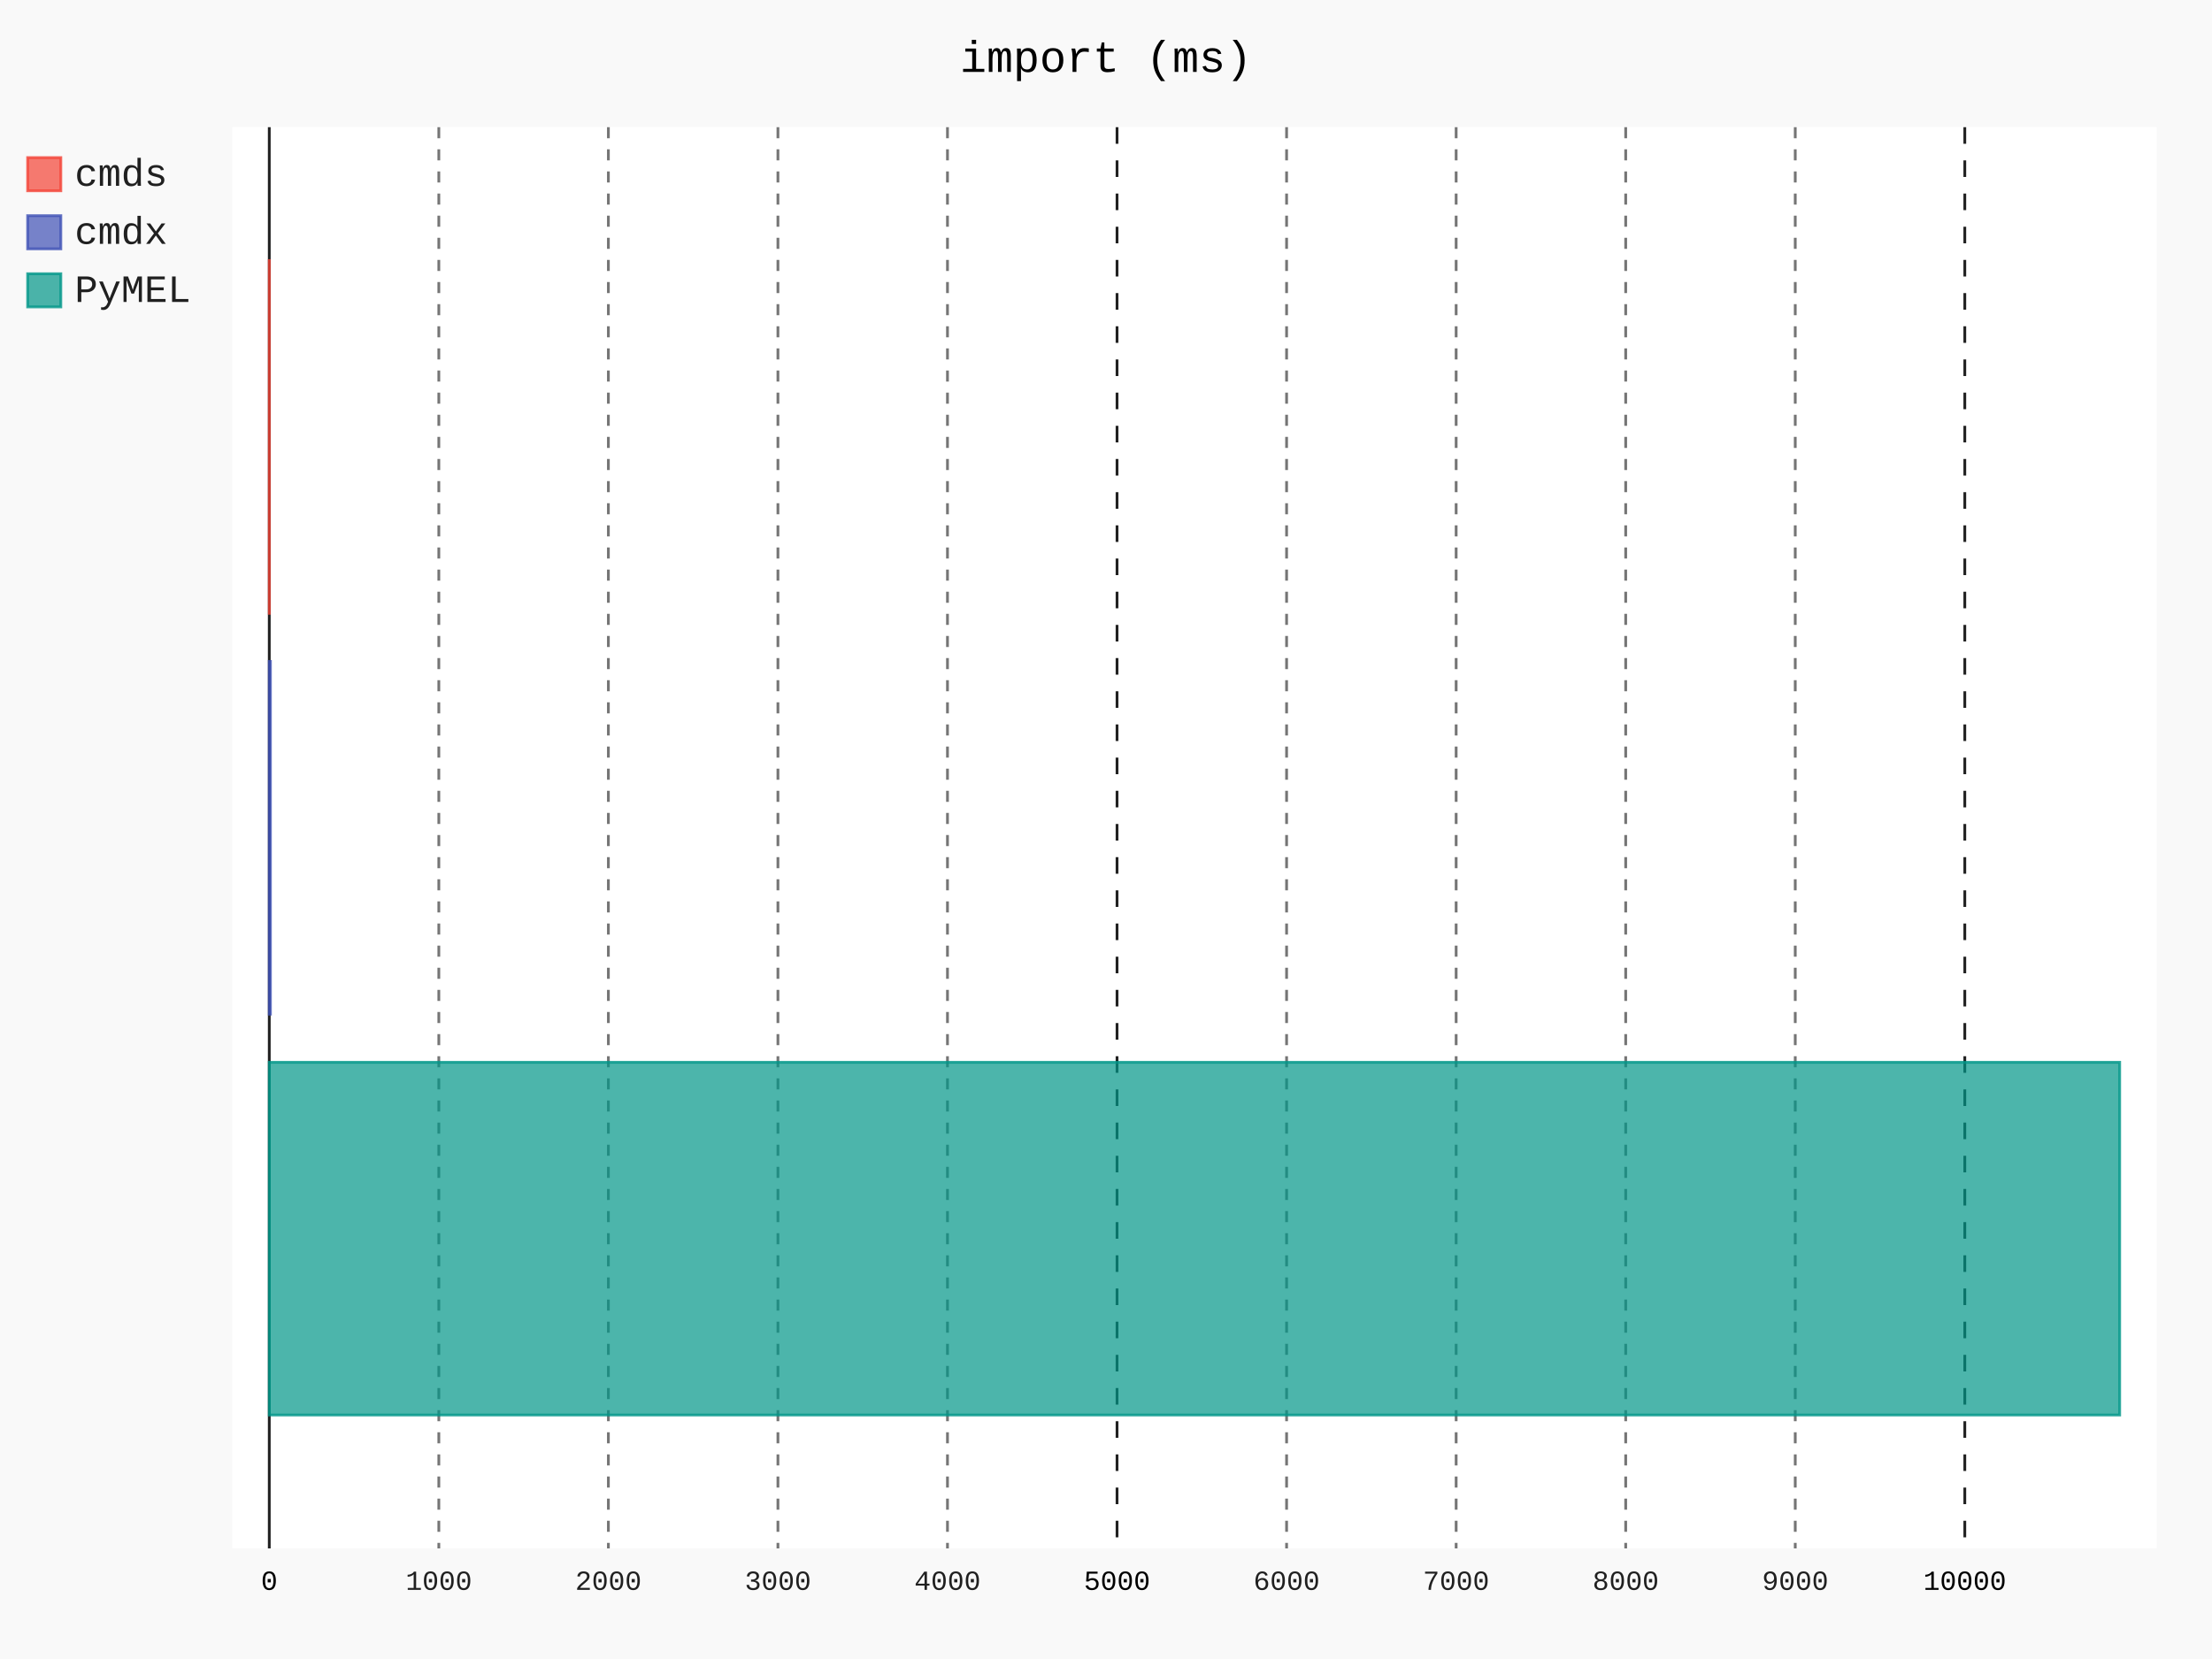
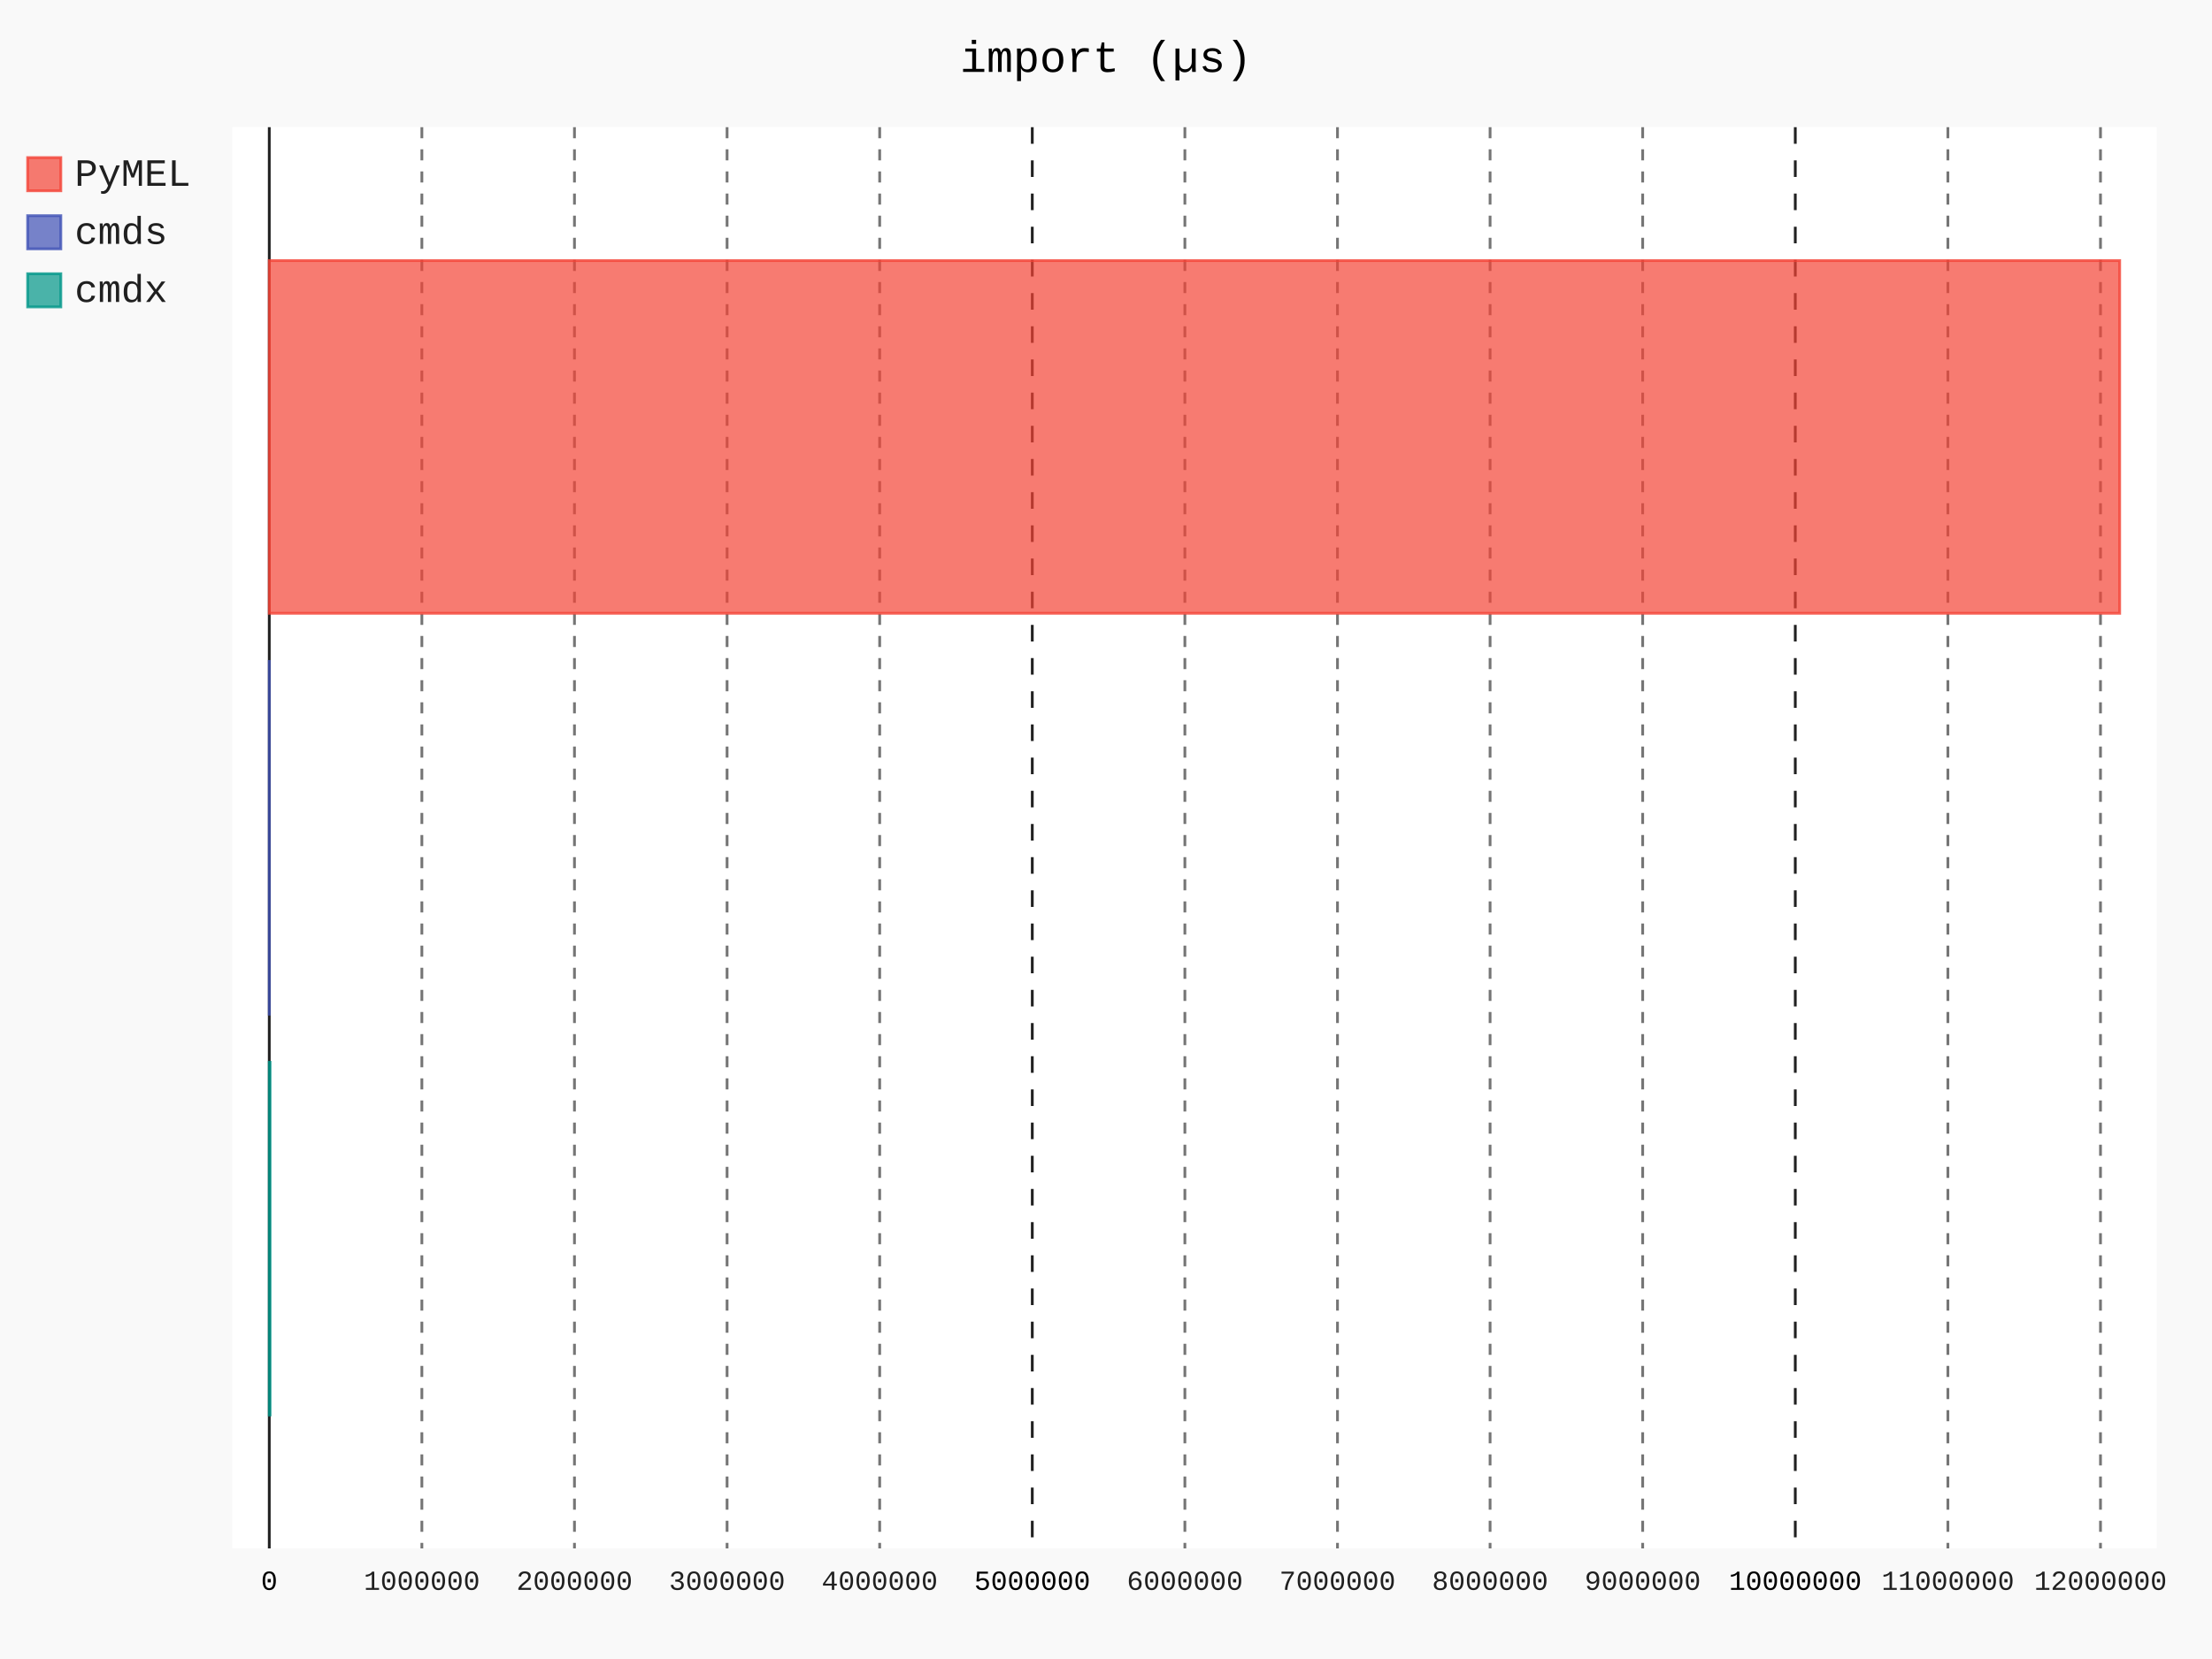
- <svg xmlns="http://www.w3.org/2000/svg" class="pygal-chart" id="chart-09b9a767-1996-4f5f-ac51-59db463a058b" viewBox="0 0 800 600">
+ <svg xmlns="http://www.w3.org/2000/svg" class="pygal-chart" id="chart-034aad2f-1ec8-431d-af31-fb2ac2d5d453" viewBox="0 0 800 600">
  <defs>
-     <style type="text/css">#chart-09b9a767-1996-4f5f-ac51-59db463a058b{-webkit-user-select:none;-webkit-font-smoothing:antialiased;font-family:Consolas,"Liberation Mono",Menlo,Courier,monospace}#chart-09b9a767-1996-4f5f-ac51-59db463a058b .title{font-family:Consolas,"Liberation Mono",Menlo,Courier,monospace;font-size:16px}#chart-09b9a767-1996-4f5f-ac51-59db463a058b .legends .legend text{font-family:Consolas,"Liberation Mono",Menlo,Courier,monospace;font-size:14px}#chart-09b9a767-1996-4f5f-ac51-59db463a058b .axis text{font-family:Consolas,"Liberation Mono",Menlo,Courier,monospace;font-size:10px}#chart-09b9a767-1996-4f5f-ac51-59db463a058b .axis text.major{font-family:Consolas,"Liberation Mono",Menlo,Courier,monospace;font-size:10px}#chart-09b9a767-1996-4f5f-ac51-59db463a058b .text-overlay text.value{font-family:Consolas,"Liberation Mono",Menlo,Courier,monospace;font-size:16px}#chart-09b9a767-1996-4f5f-ac51-59db463a058b .text-overlay text.label{font-family:Consolas,"Liberation Mono",Menlo,Courier,monospace;font-size:10px}#chart-09b9a767-1996-4f5f-ac51-59db463a058b .tooltip{font-family:Consolas,"Liberation Mono",Menlo,Courier,monospace;font-size:14px}#chart-09b9a767-1996-4f5f-ac51-59db463a058b text.no_data{font-family:Consolas,"Liberation Mono",Menlo,Courier,monospace;font-size:64px}
- #chart-09b9a767-1996-4f5f-ac51-59db463a058b{background-color:rgba(249,249,249,1)}#chart-09b9a767-1996-4f5f-ac51-59db463a058b path,#chart-09b9a767-1996-4f5f-ac51-59db463a058b line,#chart-09b9a767-1996-4f5f-ac51-59db463a058b rect,#chart-09b9a767-1996-4f5f-ac51-59db463a058b circle{-webkit-transition:150ms;-moz-transition:150ms;transition:150ms}#chart-09b9a767-1996-4f5f-ac51-59db463a058b .graph &gt; .background{fill:rgba(249,249,249,1)}#chart-09b9a767-1996-4f5f-ac51-59db463a058b .plot &gt; .background{fill:rgba(255,255,255,1)}#chart-09b9a767-1996-4f5f-ac51-59db463a058b .graph{fill:rgba(0,0,0,.87)}#chart-09b9a767-1996-4f5f-ac51-59db463a058b text.no_data{fill:rgba(0,0,0,1)}#chart-09b9a767-1996-4f5f-ac51-59db463a058b .title{fill:rgba(0,0,0,1)}#chart-09b9a767-1996-4f5f-ac51-59db463a058b .legends .legend text{fill:rgba(0,0,0,.87)}#chart-09b9a767-1996-4f5f-ac51-59db463a058b .legends .legend:hover text{fill:rgba(0,0,0,1)}#chart-09b9a767-1996-4f5f-ac51-59db463a058b .axis .line{stroke:rgba(0,0,0,1)}#chart-09b9a767-1996-4f5f-ac51-59db463a058b .axis .guide.line{stroke:rgba(0,0,0,.54)}#chart-09b9a767-1996-4f5f-ac51-59db463a058b .axis .major.line{stroke:rgba(0,0,0,.87)}#chart-09b9a767-1996-4f5f-ac51-59db463a058b .axis text.major{fill:rgba(0,0,0,1)}#chart-09b9a767-1996-4f5f-ac51-59db463a058b .axis.y .guides:hover .guide.line,#chart-09b9a767-1996-4f5f-ac51-59db463a058b .line-graph .axis.x .guides:hover .guide.line,#chart-09b9a767-1996-4f5f-ac51-59db463a058b .stackedline-graph .axis.x .guides:hover .guide.line,#chart-09b9a767-1996-4f5f-ac51-59db463a058b .xy-graph .axis.x .guides:hover .guide.line{stroke:rgba(0,0,0,1)}#chart-09b9a767-1996-4f5f-ac51-59db463a058b .axis .guides:hover text{fill:rgba(0,0,0,1)}#chart-09b9a767-1996-4f5f-ac51-59db463a058b .reactive{fill-opacity:.7;stroke-opacity:.8}#chart-09b9a767-1996-4f5f-ac51-59db463a058b .ci{stroke:rgba(0,0,0,.87)}#chart-09b9a767-1996-4f5f-ac51-59db463a058b .reactive.active,#chart-09b9a767-1996-4f5f-ac51-59db463a058b .active .reactive{fill-opacity:.8;stroke-opacity:.9;stroke-width:4}#chart-09b9a767-1996-4f5f-ac51-59db463a058b .ci .reactive.active{stroke-width:1.5}#chart-09b9a767-1996-4f5f-ac51-59db463a058b .series text{fill:rgba(0,0,0,1)}#chart-09b9a767-1996-4f5f-ac51-59db463a058b .tooltip rect{fill:rgba(255,255,255,1);stroke:rgba(0,0,0,1);-webkit-transition:opacity 150ms;-moz-transition:opacity 150ms;transition:opacity 150ms}#chart-09b9a767-1996-4f5f-ac51-59db463a058b .tooltip .label{fill:rgba(0,0,0,.87)}#chart-09b9a767-1996-4f5f-ac51-59db463a058b .tooltip .label{fill:rgba(0,0,0,.87)}#chart-09b9a767-1996-4f5f-ac51-59db463a058b .tooltip .legend{font-size:.8em;fill:rgba(0,0,0,.54)}#chart-09b9a767-1996-4f5f-ac51-59db463a058b .tooltip .x_label{font-size:.6em;fill:rgba(0,0,0,1)}#chart-09b9a767-1996-4f5f-ac51-59db463a058b .tooltip .xlink{font-size:.5em;text-decoration:underline}#chart-09b9a767-1996-4f5f-ac51-59db463a058b .tooltip .value{font-size:1.5em}#chart-09b9a767-1996-4f5f-ac51-59db463a058b .bound{font-size:.5em}#chart-09b9a767-1996-4f5f-ac51-59db463a058b .max-value{font-size:.75em;fill:rgba(0,0,0,.54)}#chart-09b9a767-1996-4f5f-ac51-59db463a058b .map-element{fill:rgba(255,255,255,1);stroke:rgba(0,0,0,.54) !important}#chart-09b9a767-1996-4f5f-ac51-59db463a058b .map-element .reactive{fill-opacity:inherit;stroke-opacity:inherit}#chart-09b9a767-1996-4f5f-ac51-59db463a058b .color-0,#chart-09b9a767-1996-4f5f-ac51-59db463a058b .color-0 a:visited{stroke:#F44336;fill:#F44336}#chart-09b9a767-1996-4f5f-ac51-59db463a058b .color-1,#chart-09b9a767-1996-4f5f-ac51-59db463a058b .color-1 a:visited{stroke:#3F51B5;fill:#3F51B5}#chart-09b9a767-1996-4f5f-ac51-59db463a058b .color-2,#chart-09b9a767-1996-4f5f-ac51-59db463a058b .color-2 a:visited{stroke:#009688;fill:#009688}#chart-09b9a767-1996-4f5f-ac51-59db463a058b .text-overlay .color-0 text{fill:black}#chart-09b9a767-1996-4f5f-ac51-59db463a058b .text-overlay .color-1 text{fill:black}#chart-09b9a767-1996-4f5f-ac51-59db463a058b .text-overlay .color-2 text{fill:black}
- #chart-09b9a767-1996-4f5f-ac51-59db463a058b text.no_data{text-anchor:middle}#chart-09b9a767-1996-4f5f-ac51-59db463a058b .guide.line{fill:none}#chart-09b9a767-1996-4f5f-ac51-59db463a058b .centered{text-anchor:middle}#chart-09b9a767-1996-4f5f-ac51-59db463a058b .title{text-anchor:middle}#chart-09b9a767-1996-4f5f-ac51-59db463a058b .legends .legend text{fill-opacity:1}#chart-09b9a767-1996-4f5f-ac51-59db463a058b .axis.x text{text-anchor:middle}#chart-09b9a767-1996-4f5f-ac51-59db463a058b .axis.x:not(.web) text[transform]{text-anchor:start}#chart-09b9a767-1996-4f5f-ac51-59db463a058b .axis.x:not(.web) text[transform].backwards{text-anchor:end}#chart-09b9a767-1996-4f5f-ac51-59db463a058b .axis.y text{text-anchor:end}#chart-09b9a767-1996-4f5f-ac51-59db463a058b .axis.y text[transform].backwards{text-anchor:start}#chart-09b9a767-1996-4f5f-ac51-59db463a058b .axis.y2 text{text-anchor:start}#chart-09b9a767-1996-4f5f-ac51-59db463a058b .axis.y2 text[transform].backwards{text-anchor:end}#chart-09b9a767-1996-4f5f-ac51-59db463a058b .axis .guide.line{stroke-dasharray:4,4}#chart-09b9a767-1996-4f5f-ac51-59db463a058b .axis .major.guide.line{stroke-dasharray:6,6}#chart-09b9a767-1996-4f5f-ac51-59db463a058b .horizontal .axis.y .guide.line,#chart-09b9a767-1996-4f5f-ac51-59db463a058b .horizontal .axis.y2 .guide.line,#chart-09b9a767-1996-4f5f-ac51-59db463a058b .vertical .axis.x .guide.line{opacity:0}#chart-09b9a767-1996-4f5f-ac51-59db463a058b .horizontal .axis.always_show .guide.line,#chart-09b9a767-1996-4f5f-ac51-59db463a058b .vertical .axis.always_show .guide.line{opacity:1 !important}#chart-09b9a767-1996-4f5f-ac51-59db463a058b .axis.y .guides:hover .guide.line,#chart-09b9a767-1996-4f5f-ac51-59db463a058b .axis.y2 .guides:hover .guide.line,#chart-09b9a767-1996-4f5f-ac51-59db463a058b .axis.x .guides:hover .guide.line{opacity:1}#chart-09b9a767-1996-4f5f-ac51-59db463a058b .axis .guides:hover text{opacity:1}#chart-09b9a767-1996-4f5f-ac51-59db463a058b .nofill{fill:none}#chart-09b9a767-1996-4f5f-ac51-59db463a058b .subtle-fill{fill-opacity:.2}#chart-09b9a767-1996-4f5f-ac51-59db463a058b .dot{stroke-width:1px;fill-opacity:1}#chart-09b9a767-1996-4f5f-ac51-59db463a058b .dot.active{stroke-width:5px}#chart-09b9a767-1996-4f5f-ac51-59db463a058b .dot.negative{fill:transparent}#chart-09b9a767-1996-4f5f-ac51-59db463a058b text,#chart-09b9a767-1996-4f5f-ac51-59db463a058b tspan{stroke:none !important}#chart-09b9a767-1996-4f5f-ac51-59db463a058b .series text.active{opacity:1}#chart-09b9a767-1996-4f5f-ac51-59db463a058b .tooltip rect{fill-opacity:.95;stroke-width:.5}#chart-09b9a767-1996-4f5f-ac51-59db463a058b .tooltip text{fill-opacity:1}#chart-09b9a767-1996-4f5f-ac51-59db463a058b .showable{visibility:hidden}#chart-09b9a767-1996-4f5f-ac51-59db463a058b .showable.shown{visibility:visible}#chart-09b9a767-1996-4f5f-ac51-59db463a058b .gauge-background{fill:rgba(229,229,229,1);stroke:none}#chart-09b9a767-1996-4f5f-ac51-59db463a058b .bg-lines{stroke:rgba(249,249,249,1);stroke-width:2px}</style>
+     <style type="text/css">#chart-034aad2f-1ec8-431d-af31-fb2ac2d5d453{-webkit-user-select:none;-webkit-font-smoothing:antialiased;font-family:Consolas,"Liberation Mono",Menlo,Courier,monospace}#chart-034aad2f-1ec8-431d-af31-fb2ac2d5d453 .title{font-family:Consolas,"Liberation Mono",Menlo,Courier,monospace;font-size:16px}#chart-034aad2f-1ec8-431d-af31-fb2ac2d5d453 .legends .legend text{font-family:Consolas,"Liberation Mono",Menlo,Courier,monospace;font-size:14px}#chart-034aad2f-1ec8-431d-af31-fb2ac2d5d453 .axis text{font-family:Consolas,"Liberation Mono",Menlo,Courier,monospace;font-size:10px}#chart-034aad2f-1ec8-431d-af31-fb2ac2d5d453 .axis text.major{font-family:Consolas,"Liberation Mono",Menlo,Courier,monospace;font-size:10px}#chart-034aad2f-1ec8-431d-af31-fb2ac2d5d453 .text-overlay text.value{font-family:Consolas,"Liberation Mono",Menlo,Courier,monospace;font-size:16px}#chart-034aad2f-1ec8-431d-af31-fb2ac2d5d453 .text-overlay text.label{font-family:Consolas,"Liberation Mono",Menlo,Courier,monospace;font-size:10px}#chart-034aad2f-1ec8-431d-af31-fb2ac2d5d453 .tooltip{font-family:Consolas,"Liberation Mono",Menlo,Courier,monospace;font-size:14px}#chart-034aad2f-1ec8-431d-af31-fb2ac2d5d453 text.no_data{font-family:Consolas,"Liberation Mono",Menlo,Courier,monospace;font-size:64px}
+ #chart-034aad2f-1ec8-431d-af31-fb2ac2d5d453{background-color:rgba(249,249,249,1)}#chart-034aad2f-1ec8-431d-af31-fb2ac2d5d453 path,#chart-034aad2f-1ec8-431d-af31-fb2ac2d5d453 line,#chart-034aad2f-1ec8-431d-af31-fb2ac2d5d453 rect,#chart-034aad2f-1ec8-431d-af31-fb2ac2d5d453 circle{-webkit-transition:150ms;-moz-transition:150ms;transition:150ms}#chart-034aad2f-1ec8-431d-af31-fb2ac2d5d453 .graph &gt; .background{fill:rgba(249,249,249,1)}#chart-034aad2f-1ec8-431d-af31-fb2ac2d5d453 .plot &gt; .background{fill:rgba(255,255,255,1)}#chart-034aad2f-1ec8-431d-af31-fb2ac2d5d453 .graph{fill:rgba(0,0,0,.87)}#chart-034aad2f-1ec8-431d-af31-fb2ac2d5d453 text.no_data{fill:rgba(0,0,0,1)}#chart-034aad2f-1ec8-431d-af31-fb2ac2d5d453 .title{fill:rgba(0,0,0,1)}#chart-034aad2f-1ec8-431d-af31-fb2ac2d5d453 .legends .legend text{fill:rgba(0,0,0,.87)}#chart-034aad2f-1ec8-431d-af31-fb2ac2d5d453 .legends .legend:hover text{fill:rgba(0,0,0,1)}#chart-034aad2f-1ec8-431d-af31-fb2ac2d5d453 .axis .line{stroke:rgba(0,0,0,1)}#chart-034aad2f-1ec8-431d-af31-fb2ac2d5d453 .axis .guide.line{stroke:rgba(0,0,0,.54)}#chart-034aad2f-1ec8-431d-af31-fb2ac2d5d453 .axis .major.line{stroke:rgba(0,0,0,.87)}#chart-034aad2f-1ec8-431d-af31-fb2ac2d5d453 .axis text.major{fill:rgba(0,0,0,1)}#chart-034aad2f-1ec8-431d-af31-fb2ac2d5d453 .axis.y .guides:hover .guide.line,#chart-034aad2f-1ec8-431d-af31-fb2ac2d5d453 .line-graph .axis.x .guides:hover .guide.line,#chart-034aad2f-1ec8-431d-af31-fb2ac2d5d453 .stackedline-graph .axis.x .guides:hover .guide.line,#chart-034aad2f-1ec8-431d-af31-fb2ac2d5d453 .xy-graph .axis.x .guides:hover .guide.line{stroke:rgba(0,0,0,1)}#chart-034aad2f-1ec8-431d-af31-fb2ac2d5d453 .axis .guides:hover text{fill:rgba(0,0,0,1)}#chart-034aad2f-1ec8-431d-af31-fb2ac2d5d453 .reactive{fill-opacity:.7;stroke-opacity:.8}#chart-034aad2f-1ec8-431d-af31-fb2ac2d5d453 .ci{stroke:rgba(0,0,0,.87)}#chart-034aad2f-1ec8-431d-af31-fb2ac2d5d453 .reactive.active,#chart-034aad2f-1ec8-431d-af31-fb2ac2d5d453 .active .reactive{fill-opacity:.8;stroke-opacity:.9;stroke-width:4}#chart-034aad2f-1ec8-431d-af31-fb2ac2d5d453 .ci .reactive.active{stroke-width:1.5}#chart-034aad2f-1ec8-431d-af31-fb2ac2d5d453 .series text{fill:rgba(0,0,0,1)}#chart-034aad2f-1ec8-431d-af31-fb2ac2d5d453 .tooltip rect{fill:rgba(255,255,255,1);stroke:rgba(0,0,0,1);-webkit-transition:opacity 150ms;-moz-transition:opacity 150ms;transition:opacity 150ms}#chart-034aad2f-1ec8-431d-af31-fb2ac2d5d453 .tooltip .label{fill:rgba(0,0,0,.87)}#chart-034aad2f-1ec8-431d-af31-fb2ac2d5d453 .tooltip .label{fill:rgba(0,0,0,.87)}#chart-034aad2f-1ec8-431d-af31-fb2ac2d5d453 .tooltip .legend{font-size:.8em;fill:rgba(0,0,0,.54)}#chart-034aad2f-1ec8-431d-af31-fb2ac2d5d453 .tooltip .x_label{font-size:.6em;fill:rgba(0,0,0,1)}#chart-034aad2f-1ec8-431d-af31-fb2ac2d5d453 .tooltip .xlink{font-size:.5em;text-decoration:underline}#chart-034aad2f-1ec8-431d-af31-fb2ac2d5d453 .tooltip .value{font-size:1.5em}#chart-034aad2f-1ec8-431d-af31-fb2ac2d5d453 .bound{font-size:.5em}#chart-034aad2f-1ec8-431d-af31-fb2ac2d5d453 .max-value{font-size:.75em;fill:rgba(0,0,0,.54)}#chart-034aad2f-1ec8-431d-af31-fb2ac2d5d453 .map-element{fill:rgba(255,255,255,1);stroke:rgba(0,0,0,.54) !important}#chart-034aad2f-1ec8-431d-af31-fb2ac2d5d453 .map-element .reactive{fill-opacity:inherit;stroke-opacity:inherit}#chart-034aad2f-1ec8-431d-af31-fb2ac2d5d453 .color-0,#chart-034aad2f-1ec8-431d-af31-fb2ac2d5d453 .color-0 a:visited{stroke:#F44336;fill:#F44336}#chart-034aad2f-1ec8-431d-af31-fb2ac2d5d453 .color-1,#chart-034aad2f-1ec8-431d-af31-fb2ac2d5d453 .color-1 a:visited{stroke:#3F51B5;fill:#3F51B5}#chart-034aad2f-1ec8-431d-af31-fb2ac2d5d453 .color-2,#chart-034aad2f-1ec8-431d-af31-fb2ac2d5d453 .color-2 a:visited{stroke:#009688;fill:#009688}#chart-034aad2f-1ec8-431d-af31-fb2ac2d5d453 .text-overlay .color-0 text{fill:black}#chart-034aad2f-1ec8-431d-af31-fb2ac2d5d453 .text-overlay .color-1 text{fill:black}#chart-034aad2f-1ec8-431d-af31-fb2ac2d5d453 .text-overlay .color-2 text{fill:black}
+ #chart-034aad2f-1ec8-431d-af31-fb2ac2d5d453 text.no_data{text-anchor:middle}#chart-034aad2f-1ec8-431d-af31-fb2ac2d5d453 .guide.line{fill:none}#chart-034aad2f-1ec8-431d-af31-fb2ac2d5d453 .centered{text-anchor:middle}#chart-034aad2f-1ec8-431d-af31-fb2ac2d5d453 .title{text-anchor:middle}#chart-034aad2f-1ec8-431d-af31-fb2ac2d5d453 .legends .legend text{fill-opacity:1}#chart-034aad2f-1ec8-431d-af31-fb2ac2d5d453 .axis.x text{text-anchor:middle}#chart-034aad2f-1ec8-431d-af31-fb2ac2d5d453 .axis.x:not(.web) text[transform]{text-anchor:start}#chart-034aad2f-1ec8-431d-af31-fb2ac2d5d453 .axis.x:not(.web) text[transform].backwards{text-anchor:end}#chart-034aad2f-1ec8-431d-af31-fb2ac2d5d453 .axis.y text{text-anchor:end}#chart-034aad2f-1ec8-431d-af31-fb2ac2d5d453 .axis.y text[transform].backwards{text-anchor:start}#chart-034aad2f-1ec8-431d-af31-fb2ac2d5d453 .axis.y2 text{text-anchor:start}#chart-034aad2f-1ec8-431d-af31-fb2ac2d5d453 .axis.y2 text[transform].backwards{text-anchor:end}#chart-034aad2f-1ec8-431d-af31-fb2ac2d5d453 .axis .guide.line{stroke-dasharray:4,4}#chart-034aad2f-1ec8-431d-af31-fb2ac2d5d453 .axis .major.guide.line{stroke-dasharray:6,6}#chart-034aad2f-1ec8-431d-af31-fb2ac2d5d453 .horizontal .axis.y .guide.line,#chart-034aad2f-1ec8-431d-af31-fb2ac2d5d453 .horizontal .axis.y2 .guide.line,#chart-034aad2f-1ec8-431d-af31-fb2ac2d5d453 .vertical .axis.x .guide.line{opacity:0}#chart-034aad2f-1ec8-431d-af31-fb2ac2d5d453 .horizontal .axis.always_show .guide.line,#chart-034aad2f-1ec8-431d-af31-fb2ac2d5d453 .vertical .axis.always_show .guide.line{opacity:1 !important}#chart-034aad2f-1ec8-431d-af31-fb2ac2d5d453 .axis.y .guides:hover .guide.line,#chart-034aad2f-1ec8-431d-af31-fb2ac2d5d453 .axis.y2 .guides:hover .guide.line,#chart-034aad2f-1ec8-431d-af31-fb2ac2d5d453 .axis.x .guides:hover .guide.line{opacity:1}#chart-034aad2f-1ec8-431d-af31-fb2ac2d5d453 .axis .guides:hover text{opacity:1}#chart-034aad2f-1ec8-431d-af31-fb2ac2d5d453 .nofill{fill:none}#chart-034aad2f-1ec8-431d-af31-fb2ac2d5d453 .subtle-fill{fill-opacity:.2}#chart-034aad2f-1ec8-431d-af31-fb2ac2d5d453 .dot{stroke-width:1px;fill-opacity:1}#chart-034aad2f-1ec8-431d-af31-fb2ac2d5d453 .dot.active{stroke-width:5px}#chart-034aad2f-1ec8-431d-af31-fb2ac2d5d453 .dot.negative{fill:transparent}#chart-034aad2f-1ec8-431d-af31-fb2ac2d5d453 text,#chart-034aad2f-1ec8-431d-af31-fb2ac2d5d453 tspan{stroke:none !important}#chart-034aad2f-1ec8-431d-af31-fb2ac2d5d453 .series text.active{opacity:1}#chart-034aad2f-1ec8-431d-af31-fb2ac2d5d453 .tooltip rect{fill-opacity:.95;stroke-width:.5}#chart-034aad2f-1ec8-431d-af31-fb2ac2d5d453 .tooltip text{fill-opacity:1}#chart-034aad2f-1ec8-431d-af31-fb2ac2d5d453 .showable{visibility:hidden}#chart-034aad2f-1ec8-431d-af31-fb2ac2d5d453 .showable.shown{visibility:visible}#chart-034aad2f-1ec8-431d-af31-fb2ac2d5d453 .gauge-background{fill:rgba(229,229,229,1);stroke:none}#chart-034aad2f-1ec8-431d-af31-fb2ac2d5d453 .bg-lines{stroke:rgba(249,249,249,1);stroke-width:2px}</style>
  </defs>
  <g class="graph horizontalbar-graph horizontal">
    <rect class="background" height="600" width="800" x="0" y="0" />
    <g class="plot" transform="translate(84, 46)">
      <rect class="background" height="514" width="696.0" x="0" y="0" />
      <g class="axis x always_show">
        <g class="guides">
          <path class="axis major line" d="M13.385 0 v514" />
          <text class="major" x="13.385" y="529.0">0</text>
        </g>
        <g class="guides">
-           <path class="guide line" d="M74.706 0 v514" />
-           <text class="" x="74.706" y="529.0">1000</text>
+           <path class="guide line" d="M68.575 0 v514" />
+           <text class="" x="68.575" y="529.0">1000000</text>
        </g>
        <g class="guides">
-           <path class="guide line" d="M136.027 0 v514" />
-           <text class="" x="136.027" y="529.0">2000</text>
+           <path class="guide line" d="M123.766 0 v514" />
+           <text class="" x="123.766" y="529.0">2000000</text>
        </g>
        <g class="guides">
-           <path class="guide line" d="M197.349 0 v514" />
-           <text class="" x="197.349" y="529.0">3000</text>
+           <path class="guide line" d="M178.956 0 v514" />
+           <text class="" x="178.956" y="529.0">3000000</text>
        </g>
        <g class="guides">
-           <path class="guide line" d="M258.67 0 v514" />
-           <text class="" x="258.67" y="529.0">4000</text>
+           <path class="guide line" d="M234.147 0 v514" />
+           <text class="" x="234.147" y="529.0">4000000</text>
        </g>
        <g class="guides">
-           <path class="major guide line" d="M319.991 0 v514" />
-           <text class="major" x="319.991" y="529.0">5000</text>
+           <path class="major guide line" d="M289.337 0 v514" />
+           <text class="major" x="289.337" y="529.0">5000000</text>
        </g>
        <g class="guides">
-           <path class="guide line" d="M381.313 0 v514" />
-           <text class="" x="381.313" y="529.0">6000</text>
+           <path class="guide line" d="M344.528 0 v514" />
+           <text class="" x="344.528" y="529.0">6000000</text>
        </g>
        <g class="guides">
-           <path class="guide line" d="M442.634 0 v514" />
-           <text class="" x="442.634" y="529.0">7000</text>
+           <path class="guide line" d="M399.719 0 v514" />
+           <text class="" x="399.719" y="529.0">7000000</text>
        </g>
        <g class="guides">
-           <path class="guide line" d="M503.956 0 v514" />
-           <text class="" x="503.956" y="529.0">8000</text>
+           <path class="guide line" d="M454.909 0 v514" />
+           <text class="" x="454.909" y="529.0">8000000</text>
        </g>
        <g class="guides">
-           <path class="guide line" d="M565.277 0 v514" />
-           <text class="" x="565.277" y="529.0">9000</text>
+           <path class="guide line" d="M510.1 0 v514" />
+           <text class="" x="510.1" y="529.0">9000000</text>
        </g>
        <g class="guides">
-           <path class="major guide line" d="M626.598 0 v514" />
-           <text class="major" x="626.598" y="529.0">10000</text>
+           <path class="major guide line" d="M565.29 0 v514" />
+           <text class="major" x="565.29" y="529.0">10000000</text>
+         </g>
+         <g class="guides">
+           <path class="guide line" d="M620.481 0 v514" />
+           <text class="" x="620.481" y="529.0">11000000</text>
+         </g>
+         <g class="guides">
+           <path class="guide line" d="M675.671 0 v514" />
+           <text class="" x="675.671" y="529.0">12000000</text>
        </g>
      </g>
      <g class="series serie-2 color-2">
        <g class="bars">
          <g class="bar">
-             <rect class="rect reactive tooltip-trigger" height="127.577" rx="0" ry="0" width="669.231" x="13.385" y="338.186" />
+             <rect class="rect reactive tooltip-trigger" height="127.577" rx="0" ry="0" width="0.293" x="13.385" y="338.186" />
          </g>
        </g>
      </g>
      <g class="series serie-1 color-1">
        <g class="bars">
          <g class="bar">
-             <rect class="rect reactive tooltip-trigger" height="127.577" rx="0" ry="0" width="0.417" x="13.385" y="193.211" />
+             <rect class="rect reactive tooltip-trigger" height="127.577" rx="0" ry="0" width="0.015" x="13.385" y="193.211" />
          </g>
        </g>
      </g>
      <g class="series serie-0 color-0">
        <g class="bars">
          <g class="bar">
-             <rect class="rect reactive tooltip-trigger" height="127.577" rx="0" ry="0" width="0.015" x="13.385" y="48.237" />
+             <rect class="rect reactive tooltip-trigger" height="127.577" rx="0" ry="0" width="669.231" x="13.385" y="48.237" />
          </g>
        </g>
      </g>
    </g>
    <g class="titles">
-       <text class="title plot_title" x="400.0" y="26">import (ms)</text>
+       <text class="title plot_title" x="400.0" y="26">import (µs)</text>
    </g>
    <g class="plot overlay" transform="translate(84, 46)">
      <g class="series serie-2 color-2" />
      <g class="series serie-1 color-1" />
      <g class="series serie-0 color-0" />
    </g>
    <g class="plot text-overlay" transform="translate(84, 46)">
      <g class="series serie-2 color-2" />
      <g class="series serie-1 color-1" />
      <g class="series serie-0 color-0" />
    </g>
    <g class="plot tooltip-overlay" transform="translate(84, 46)">
      <g class="tooltip" style="opacity: 0" transform="translate(0 0)">
        <rect class="tooltip-box" height="0" rx="0" ry="0" width="0" />
        <g class="text" />
      </g>
    </g>
    <g class="legends" transform="translate(10, 56)">
      <g class="legend reactive activate-serie" id="activate-serie-0">
        <rect class="color-0 reactive" height="12" width="12" x="0.0" y="1.0" />
-         <text x="17.0" y="11.2">cmds</text>
+         <text x="17.0" y="11.2">PyMEL</text>
      </g>
      <g class="legend reactive activate-serie" id="activate-serie-1">
        <rect class="color-1 reactive" height="12" width="12" x="0.0" y="22.0" />
-         <text x="17.0" y="32.2">cmdx</text>
+         <text x="17.0" y="32.2">cmds</text>
      </g>
      <g class="legend reactive activate-serie" id="activate-serie-2">
        <rect class="color-2 reactive" height="12" width="12" x="0.0" y="43.0" />
-         <text x="17.0" y="53.2">PyMEL</text>
+         <text x="17.0" y="53.2">cmdx</text>
      </g>
    </g>
    <g class="legends" transform="translate(790, 56)" />
  </g>
</svg>
